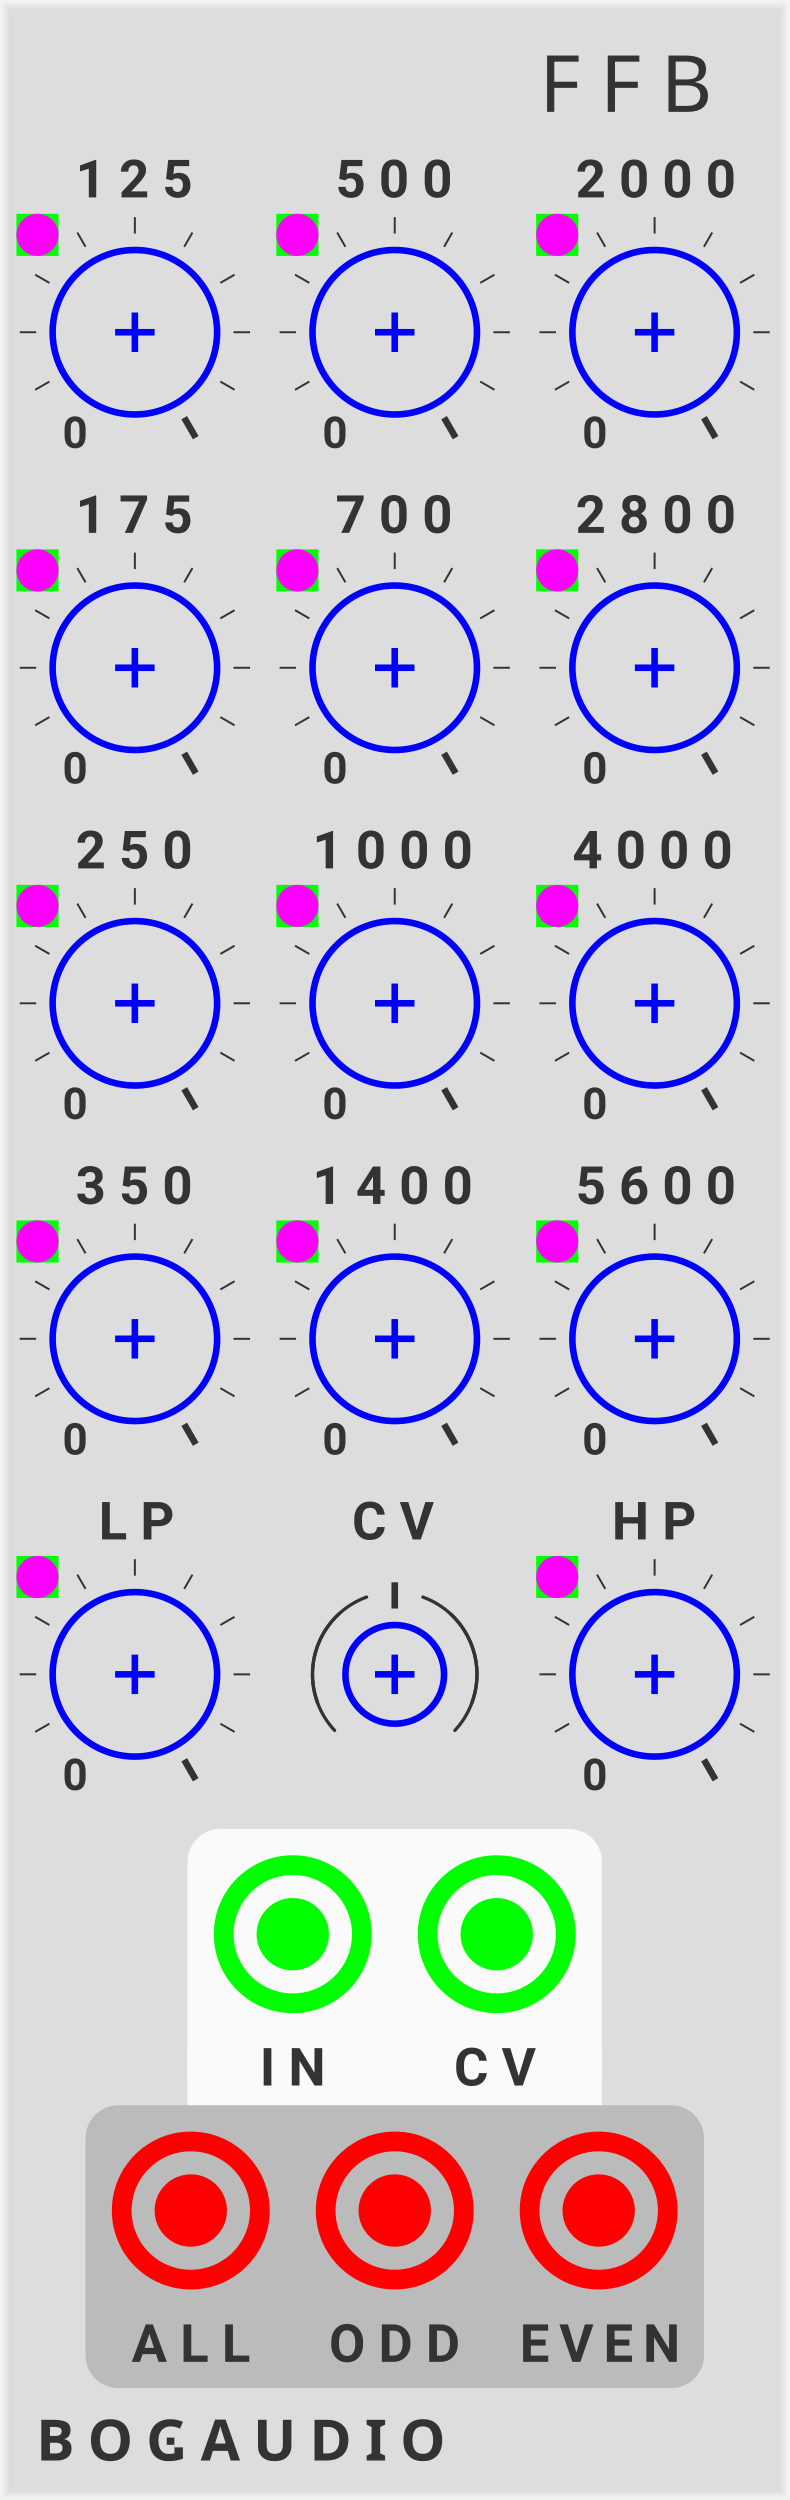
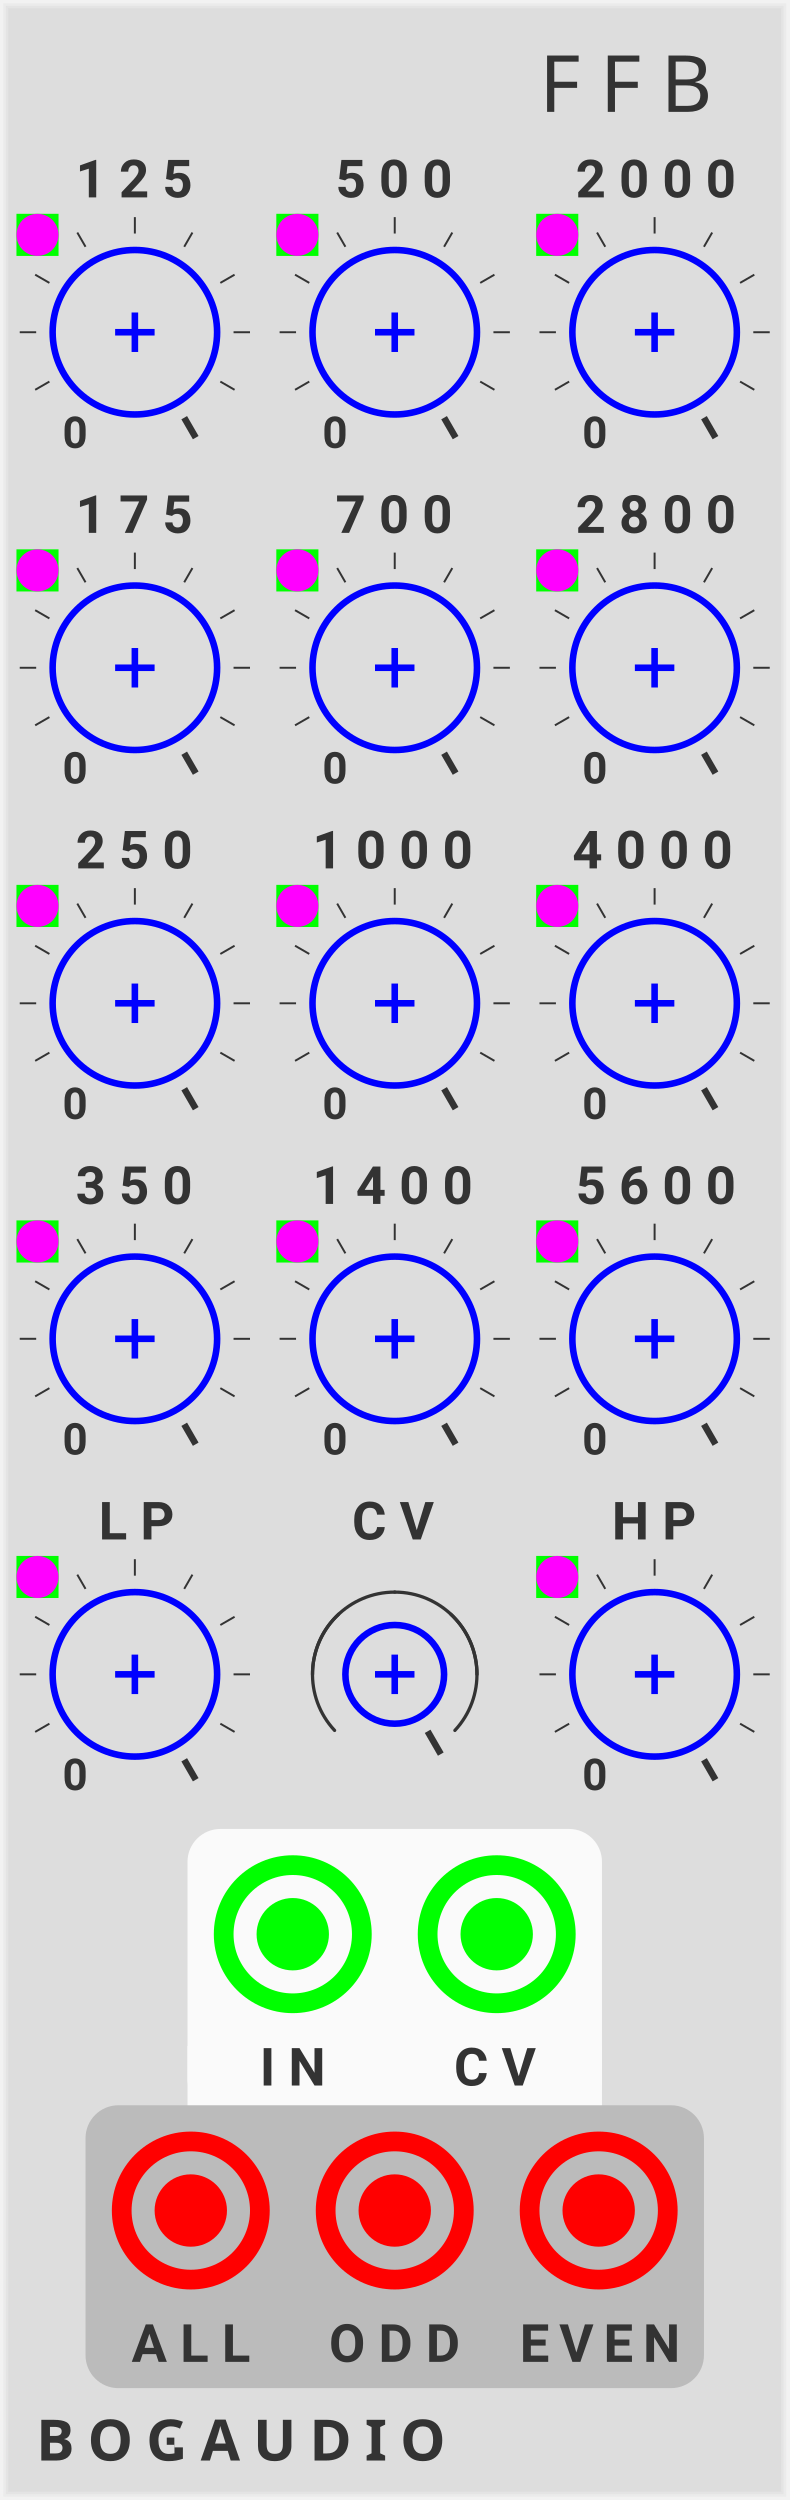
<svg xmlns="http://www.w3.org/2000/svg" xmlns:xlink="http://www.w3.org/1999/xlink" version="1.1" width="120" height="380" viewBox="0 0 120 380">
  <style>
    text {
      fill: #333;
      font-family: 'Roboto', sans-serif;
      font-weight: bold;
    }
    text.title {
      font-family: 'Comfortaa', sans-serif;
      font-weight: normal;
    }
    text.brand {
      font-family: 'Audiowide', sans-serif;
      font-weight: bold;
    }
  </style>
  <defs>
    <symbol id="knob-medium" viewBox="0 0 26px 26px">
      <g transform="translate(13 13)">
        <polyline points="-3,0 3,0" stroke-width="1" stroke="#00f" />
        <polyline points="0,-3 0,3" stroke-width="1" stroke="#00f" />
        <circle cx="0" cy="0" r="12.5" stroke-width="1" stroke="#00f" fill="none" />
      </g>
    </symbol>
    <symbol id="knob-smallest" viewBox="0 0 16px 16px">
      <g transform="translate(8 8)">
        <polyline points="-3,0 3,0" stroke-width="1" stroke="#00f" />
        <polyline points="0,-3 0,3" stroke-width="1" stroke="#00f" />
        <circle r="7.5" stroke-width="1" stroke="#00f" fill="none" />
      </g>
    </symbol>
    <symbol id="knobguide-linear" viewBox="0 0 45px 45px">
      <g transform="translate(22.5 22.5)">
        <text font-size="5.0pt" transform="rotate(-240) translate(18 0) rotate(240) translate(-2 2)">0</text>
        <polyline points="0,0 2.5,0" stroke-width="0.3" stroke="#333" transform="rotate(-210) translate(15 0)" />
        <polyline points="0,0 2.5,0" stroke-width="0.3" stroke="#333" transform="rotate(-180) translate(15 0)" />
        <polyline points="0,0 2.5,0" stroke-width="0.3" stroke="#333" transform="rotate(-150) translate(15 0)" />
        <polyline points="0,0 2.5,0" stroke-width="0.3" stroke="#333" transform="rotate(-120) translate(15 0)" />
        <polyline points="0,0 2.5,0" stroke-width="0.3" stroke="#333" transform="rotate(-90) translate(15 0)" />
        <polyline points="0,0 2.5,0" stroke-width="0.3" stroke="#333" transform="rotate(-60) translate(15 0)" />
        <polyline points="0,0 2.5,0" stroke-width="0.3" stroke="#333" transform="rotate(-30) translate(15 0)" />
        <polyline points="0,0 2.5,0" stroke-width="0.3" stroke="#333" transform="rotate(0) translate(15 0)" />
        <polyline points="0,0 2.5,0" stroke-width="0.3" stroke="#333" transform="rotate(30) translate(15 0)" />
        <polyline points="0,0 3.5,0" stroke-width="1" stroke="#333" transform="rotate(60) translate(15 0)" />
      </g>
    </symbol>
-     <symbol id="knobguide-centertick" viewBox="0 0 40px 40px">
+     <symbol id="knobguide-maxtick" viewBox="0 0 40px 40px">
      <g transform="translate(20 20)">
-         <g transform="rotate(-90) translate(10 0)">
+         <g transform="rotate(60) translate(10 0)">
          <polyline points="0,0 4,0" stroke-width="1" stroke="#333" />
        </g>
-         <path d="M 0 -12.5 A 12.5 12.5 0 0 1 12.5 0" stroke="#333" stroke-width="0.5" stroke-linecap="round" fill="none" transform="rotate(20)" />
+         <path d="M 0 -12.5 A 12.5 12.5 0 0 1 12.5 0" stroke="#333" stroke-width="0.5" stroke-linecap="round" fill="none" transform="rotate(0)" />
        <path d="M 0 -12.5 A 12.5 12.5 0 0 1 12.5 0" stroke="#333" stroke-width="0.5" stroke-linecap="round" fill="none" transform="rotate(43)" />
-         <path d="M 0 -12.5 A 12.5 12.5 0 0 0 -12.5 0" stroke="#333" stroke-width="0.5" stroke-linecap="round" fill="none" transform="rotate(-20)" />
+         <path d="M 0 -12.5 A 12.5 12.5 0 0 0 -12.5 0" stroke="#333" stroke-width="0.5" stroke-linecap="round" fill="none" transform="rotate(0)" />
        <path d="M 0 -12.5 A 12.5 12.5 0 0 0 -12.5 0" stroke="#333" stroke-width="0.5" stroke-linecap="round" fill="none" transform="rotate(-43)" />
      </g>
    </symbol>
    <symbol id="input" viewBox="0 0 24px 24px">
      <g transform="translate(12 12)">
        <circle cx="0" cy="0" r="5" stroke-width="1" stroke="#0f0" fill="#0f0" />
        <circle cx="0" cy="0" r="10.5" stroke-width="3" stroke="#0f0" fill="none" />
      </g>
    </symbol>
    <symbol id="output" viewBox="0 0 24px 24px">
      <g transform="translate(12 12)">
        <circle cx="0" cy="0" r="5" stroke-width="1" stroke="#f00" fill="#f00" />
        <circle cx="0" cy="0" r="10.5" stroke-width="3" stroke="#f00" fill="none" />
      </g>
    </symbol>
    <symbol id="light-small" viewBox="0 0 6.4px 6.4px">
      <rect width="6.4" height="6.4" fill="#0f0" />
      <circle cx="0" cy="0" r="2.7" stroke-width="1" stroke="#f0f" fill="#f0f" transform="translate(3.2 3.2)" />
    </symbol>
  </defs>
  <rect width="100%" height="100%" fill="#ddd" />
  <polyline points="1,1 119,1 119,379 1,379 1,1" stroke="#e4e4e4" stroke-width="0.5" fill="none" />
  <polyline points="0.5,0.5 119.5,0.5 119.5,379.5 0.5,379.5 0.5,0.5" stroke="#ebebeb" stroke-width="0.8" fill="none" />
  <polyline points="0,0 120,0 120,380 0,380 0,0" stroke="#f2f2f2" stroke-width="1" fill="none" />
  <text class="title" x="82" y="17" font-size="9pt" letter-spacing="3px">FFB</text>
  <g transform="translate(5.5 374)">
    <text class="brand" font-size="6.5pt" letter-spacing="2px">BOGAUDIO</text>
    <rect width="1.5" height="2" fill="#ddd" transform="translate(21 -4)" />
  </g>
  <g transform="translate(1.5 24)">
    <text font-size="6pt" letter-spacing="2px" transform="translate(10 6)">125</text>
    <use id="BAND_1_PARAM" xlink:href="#knob-medium" transform="translate(6 13.5)" />
    <use xlink:href="#knobguide-linear" transform="translate(-3.5 4)" />
    <use id="BAND_1_LIGHT" xlink:href="#light-small" transform="translate(1 8.5)" />
  </g>
  <g transform="translate(41 24)">
    <text font-size="6pt" letter-spacing="2px" transform="translate(10 6)">500</text>
    <use id="BAND_5_PARAM" xlink:href="#knob-medium" transform="translate(6 13.5)" />
    <use xlink:href="#knobguide-linear" transform="translate(-3.5 4)" />
    <use id="BAND_5_LIGHT" xlink:href="#light-small" transform="translate(1 8.5)" />
  </g>
  <g transform="translate(80.5 24)">
    <text font-size="6pt" letter-spacing="2px" transform="translate(7 6)">2000</text>
    <use id="BAND_9_PARAM" xlink:href="#knob-medium" transform="translate(6 13.5)" />
    <use xlink:href="#knobguide-linear" transform="translate(-3.5 4)" />
    <use id="BAND_9_LIGHT" xlink:href="#light-small" transform="translate(1 8.5)" />
  </g>
  <g transform="translate(1.5 75)">
    <text font-size="6pt" letter-spacing="2px" transform="translate(10 6)">175</text>
    <use id="BAND_2_PARAM" xlink:href="#knob-medium" transform="translate(6 13.5)" />
    <use xlink:href="#knobguide-linear" transform="translate(-3.5 4)" />
    <use id="BAND_2_LIGHT" xlink:href="#light-small" transform="translate(1 8.5)" />
  </g>
  <g transform="translate(41 75)">
    <text font-size="6pt" letter-spacing="2px" transform="translate(10 6)">700</text>
    <use id="BAND_6_PARAM" xlink:href="#knob-medium" transform="translate(6 13.5)" />
    <use xlink:href="#knobguide-linear" transform="translate(-3.5 4)" />
    <use id="BAND_6_LIGHT" xlink:href="#light-small" transform="translate(1 8.5)" />
  </g>
  <g transform="translate(80.5 75)">
    <text font-size="6pt" letter-spacing="2px" transform="translate(7 6)">2800</text>
    <use id="BAND_10_PARAM" xlink:href="#knob-medium" transform="translate(6 13.5)" />
    <use xlink:href="#knobguide-linear" transform="translate(-3.5 4)" />
    <use id="BAND_10_LIGHT" xlink:href="#light-small" transform="translate(1 8.5)" />
  </g>
  <g transform="translate(1.5 126)">
    <text font-size="6pt" letter-spacing="2px" transform="translate(10 6)">250</text>
    <use id="BAND_3_PARAM" xlink:href="#knob-medium" transform="translate(6 13.5)" />
    <use xlink:href="#knobguide-linear" transform="translate(-3.5 4)" />
    <use id="BAND_3_LIGHT" xlink:href="#light-small" transform="translate(1 8.5)" />
  </g>
  <g transform="translate(41 126)">
    <text font-size="6pt" letter-spacing="2px" transform="translate(6.5 6)">1000</text>
    <use id="BAND_7_PARAM" xlink:href="#knob-medium" transform="translate(6 13.5)" />
    <use xlink:href="#knobguide-linear" transform="translate(-3.5 4)" />
    <use id="BAND_7_LIGHT" xlink:href="#light-small" transform="translate(1 8.5)" />
  </g>
  <g transform="translate(80.5 126)">
    <text font-size="6pt" letter-spacing="2px" transform="translate(6.5 6)">4000</text>
    <use id="BAND_11_PARAM" xlink:href="#knob-medium" transform="translate(6 13.5)" />
    <use xlink:href="#knobguide-linear" transform="translate(-3.5 4)" />
    <use id="BAND_11_LIGHT" xlink:href="#light-small" transform="translate(1 8.5)" />
  </g>
  <g transform="translate(1.5 177)">
    <text font-size="6pt" letter-spacing="2px" transform="translate(10 6)">350</text>
    <use id="BAND_4_PARAM" xlink:href="#knob-medium" transform="translate(6 13.5)" />
    <use xlink:href="#knobguide-linear" transform="translate(-3.5 4)" />
    <use id="BAND_4_LIGHT" xlink:href="#light-small" transform="translate(1 8.5)" />
  </g>
  <g transform="translate(41 177)">
    <text font-size="6pt" letter-spacing="2px" transform="translate(6.5 6)">1400</text>
    <use id="BAND_8_PARAM" xlink:href="#knob-medium" transform="translate(6 13.5)" />
    <use xlink:href="#knobguide-linear" transform="translate(-3.5 4)" />
    <use id="BAND_8_LIGHT" xlink:href="#light-small" transform="translate(1 8.5)" />
  </g>
  <g transform="translate(80.5 177)">
    <text font-size="6pt" letter-spacing="2px" transform="translate(7 6)">5600</text>
    <use id="BAND_12_PARAM" xlink:href="#knob-medium" transform="translate(6 13.5)" />
    <use xlink:href="#knobguide-linear" transform="translate(-3.5 4)" />
    <use id="BAND_12_LIGHT" xlink:href="#light-small" transform="translate(1 8.5)" />
  </g>
  <g transform="translate(1.5 228)">
    <text font-size="6pt" letter-spacing="2px" transform="translate(13.5 6)">LP</text>
    <use id="LOWPASS_PARAM" xlink:href="#knob-medium" transform="translate(6 13.5)" />
    <use xlink:href="#knobguide-linear" transform="translate(-3.5 4)" />
    <use id="LOWWPASS_LIGHT" xlink:href="#light-small" transform="translate(1 8.5)" />
  </g>
  <g transform="translate(41 228)">
    <text font-size="6pt" letter-spacing="2px" transform="translate(12.5 6)">CV</text>
    <use id="CV_PARAM" xlink:href="#knob-smallest" transform="translate(11 18.5)" />
-     <use xlink:href="#knobguide-centertick" transform="translate(-1 6.5)" />
+     <use xlink:href="#knobguide-maxtick" transform="translate(-1 6.5)" />
  </g>
  <g transform="translate(80.5 228)">
    <text font-size="6pt" letter-spacing="2px" transform="translate(12.5 6)">HP</text>
    <use id="HIGHPASS_PARAM" xlink:href="#knob-medium" transform="translate(6 13.5)" />
    <use xlink:href="#knobguide-linear" transform="translate(-3.5 4)" />
    <use id="HIGHPASS_LIGHT" xlink:href="#light-small" transform="translate(1 8.5)" />
  </g>
  <g transform="translate(28.5 278)">
    <rect width="63" height="43" rx="5" fill="#fafafa" />
    <rect width="63" height="10" fill="#fafafa" transform="translate(0 33)" />
    <g transform="translate(1 0)">
      <use id="IN_INPUT" xlink:href="#input" transform="translate(3 4)" />
      <text font-size="6pt" letter-spacing="2px" transform="translate(10 39)">IN</text>
    </g>
    <g transform="translate(32 0)">
      <use id="CV_INPUT" xlink:href="#input" transform="translate(3 4)" />
      <text font-size="6pt" letter-spacing="2px" transform="translate(8.5 39)">CV</text>
    </g>
  </g>
  <g transform="translate(13 320)">
    <rect width="94" height="43" rx="5" fill="#bbb" />
    <g transform="translate(1 0)">
      <use id="ALL_OUTPUT" xlink:href="#output" transform="translate(3 4)" />
      <text font-size="6pt" letter-spacing="2px" transform="translate(6 39)">ALL</text>
    </g>
    <g transform="translate(32 0)">
      <use id="ODD_OUTPUT" xlink:href="#output" transform="translate(3 4)" />
      <text font-size="6pt" letter-spacing="2px" transform="translate(5 39)">ODD</text>
    </g>
    <g transform="translate(63 0)">
      <use id="EVEN_OUTPUT" xlink:href="#output" transform="translate(3 4)" />
      <text font-size="6pt" letter-spacing="1.5px" transform="translate(3 39)">EVEN</text>
    </g>
  </g>
</svg>
